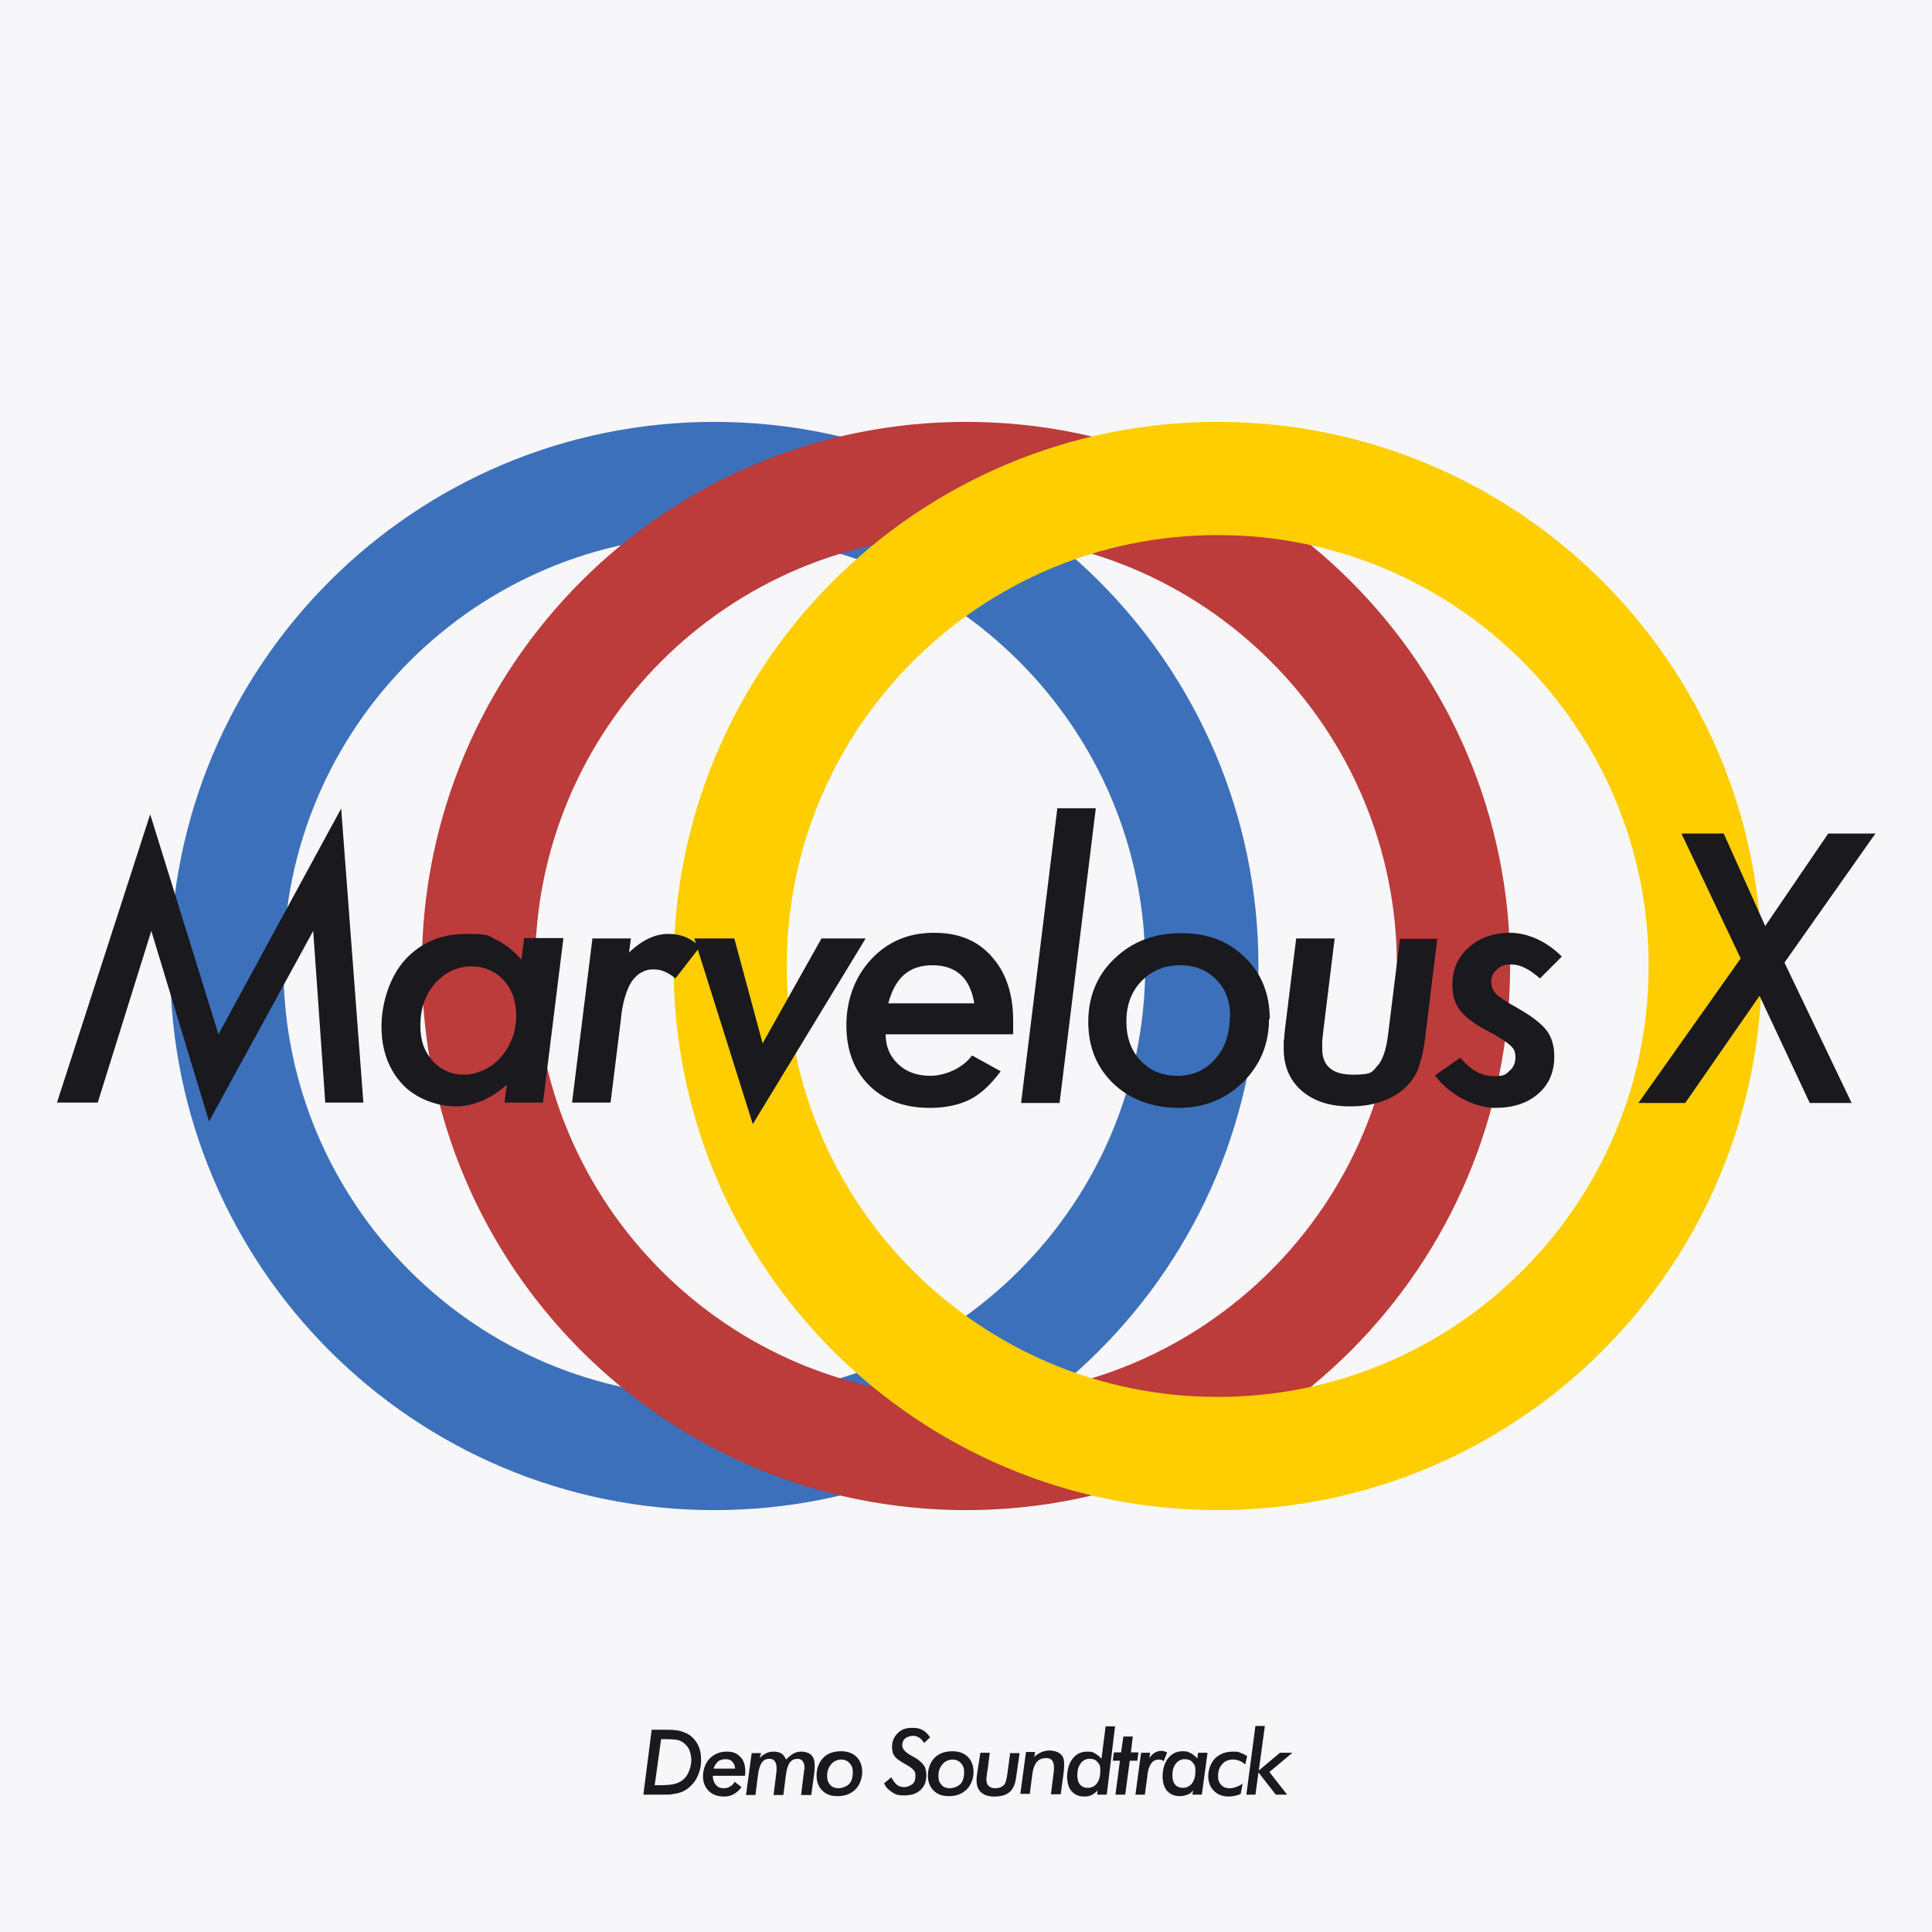
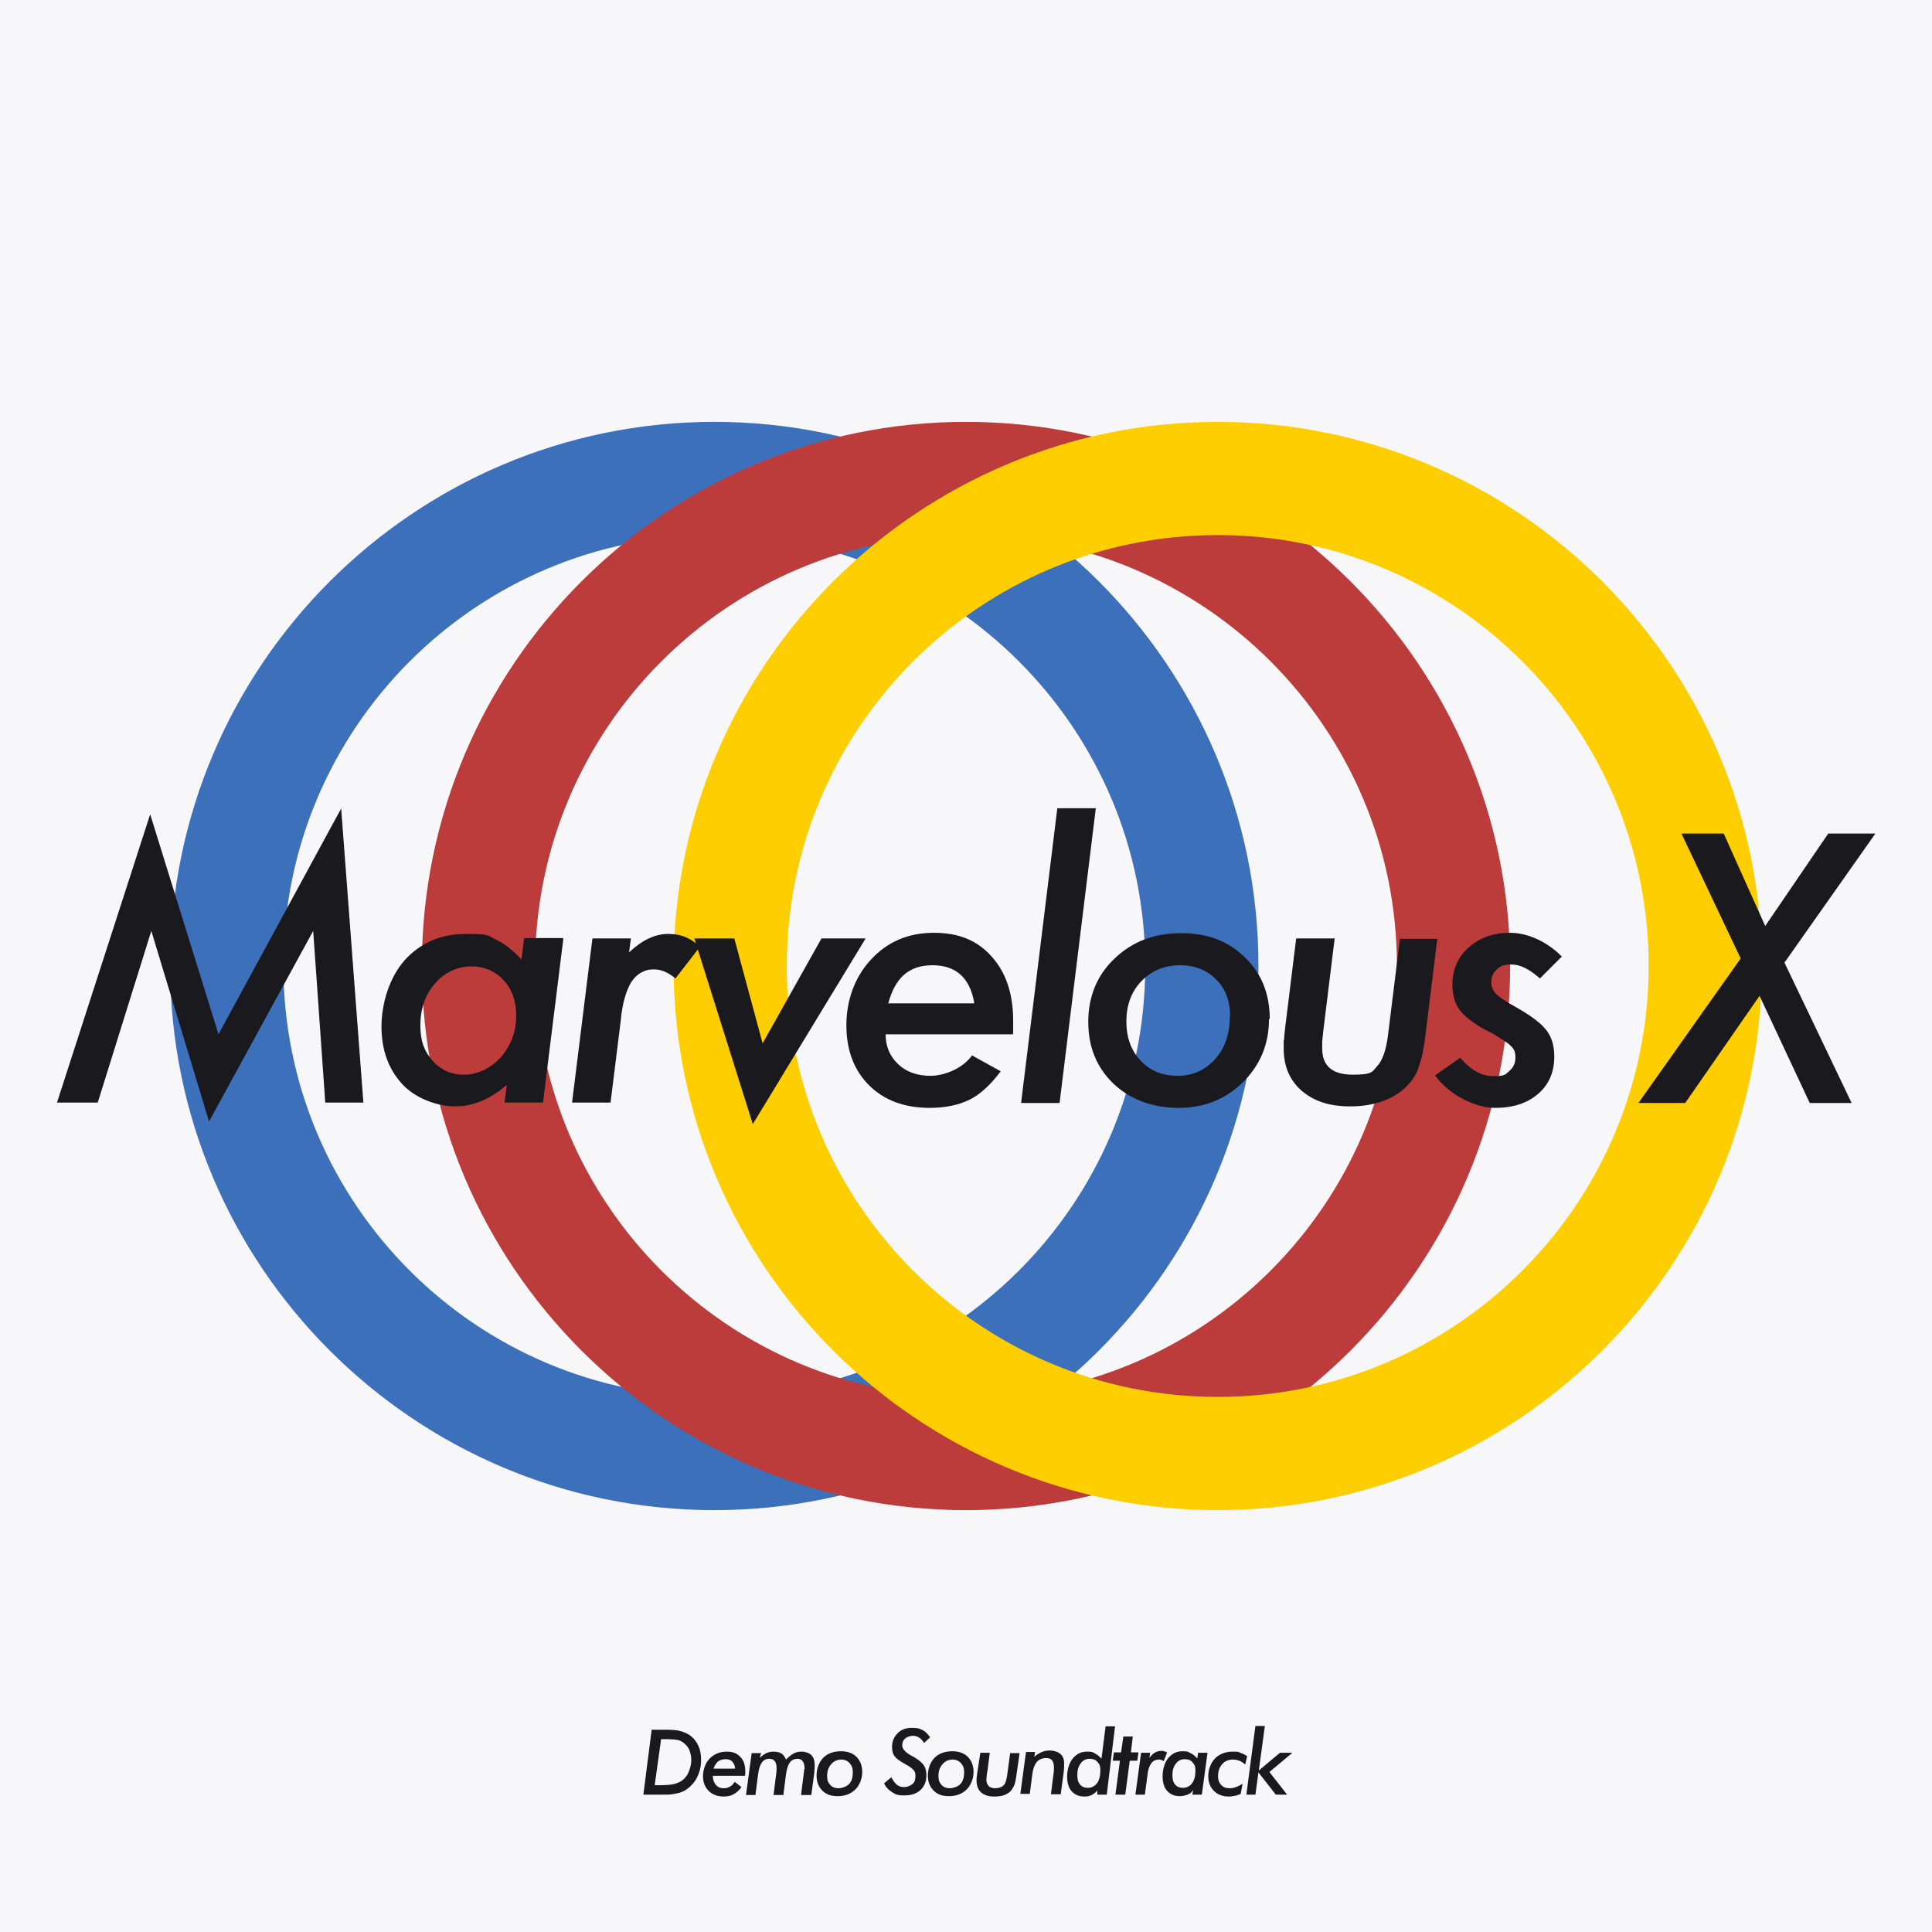
- <svg xmlns="http://www.w3.org/2000/svg" version="1.1" viewBox="0 0 512 512">
-   <defs>
-     <style>
-       .cls-1 {
-         stroke: #ffce00;
-       }
- 
-       .cls-1, .cls-2, .cls-3 {
-         fill: none;
-         stroke-linecap: round;
-         stroke-linejoin: round;
-         stroke-width: 30px;
-       }
- 
-       .cls-2 {
-         stroke: #bc3b3b;
-       }
- 
-       .cls-3 {
-         stroke: #3c70ba;
-       }
- 
-       .cls-4 {
-         fill: #19191e;
-       }
- 
-       .cls-5 {
-         fill: #f7f7f9;
-       }
-     </style>
-   </defs>
+ <svg xmlns="http://www.w3.org/2000/svg" version="1.1" id="레이어_1" x="0px" y="0px" viewBox="0 0 512 512" style="enable-background:new 0 0 512 512;" xml:space="preserve">
+   <style type="text/css">
+ 	.st0{fill:#F7F7F9;}
+ 	.st1{fill:#3C70BA;}
+ 	.st2{fill:#BC3B3B;}
+ 	.st3{fill:#FFCE00;}
+ 	.st4{fill:#19191E;}
+ </style>
+   <rect class="st0" width="512" height="512" />
  <g>
-     <g id="_레이어_1" data-name="레이어_1">
-       <rect class="cls-5" width="512" height="512" />
-       <g>
-         <circle class="cls-3" cx="189.3" cy="256" r="129.2" />
-         <circle class="cls-2" cx="256" cy="256" r="129.2" />
-         <circle class="cls-1" cx="322.7" cy="256" r="129.2" />
-       </g>
-       <g>
-         <path class="cls-4" d="M170.5,475.6l2.2-17.2h3.6c1.9,0,3.3.1,4.2.4s1.7.6,2.5,1.2c.9.7,1.6,1.6,2.1,2.7s.7,2.3.7,3.7-.2,2.4-.6,3.5-.9,2.1-1.7,2.9c-.5.6-1.1,1.1-1.7,1.5s-1.3.7-2.1.9c-.5.1-1,.2-1.6.3s-1.3.1-2.1.1h-5.5ZM173.5,473.1h1c1.9,0,3.3-.1,4.1-.3s1.5-.5,2.1-.9c.8-.6,1.4-1.3,1.8-2.3s.7-2,.7-3.1-.2-1.9-.5-2.7-.9-1.4-1.5-1.9c-.5-.4-1.1-.7-1.7-.8s-1.7-.2-3.2-.2h-1.1l-1.7,12.2Z" />
-         <path class="cls-4" d="M194.7,472.2l1.8,1.4c-.6.9-1.4,1.5-2.1,1.9s-1.6.6-2.6.6c-1.6,0-3-.5-4-1.5s-1.5-2.3-1.5-3.9.6-3.5,1.8-4.7,2.7-1.8,4.5-1.8,2.7.5,3.6,1.4,1.3,2.2,1.3,3.8v.5c0,.2,0,.5-.1.7h-8.5c0,1,.3,1.8.8,2.4s1.2.9,2,.9,1.1-.1,1.7-.4,1-.8,1.3-1.3ZM189.1,468.7h5.7c0-.8-.3-1.3-.7-1.8s-1-.7-1.8-.7-1.6.2-2.1.7-.9,1.1-1.1,1.8Z" />
-         <path class="cls-4" d="M212.3,475.6l.8-6.4c0-.1,0-.3.1-.4s0-.3,0-.4c0-.7-.2-1.3-.5-1.7s-.8-.6-1.3-.6c-.9,0-1.6.3-2.1,1s-.8,1.7-1,3.1l-.7,5.5h-2.6l.8-6.4v-.8c0-.8-.2-1.4-.5-1.8s-.8-.6-1.4-.6c-.9,0-1.5.3-2,1s-.8,1.7-1,3.1l-.7,5.5h-2.5l1.5-11.1h2.5l-.4,1.3c.6-.6,1.2-1,1.8-1.3s1.3-.4,2-.4,1.5.2,2,.5.9.9,1.2,1.6c.7-.7,1.3-1.2,2-1.6s1.4-.5,2.2-.5,1.9.3,2.5.9.9,1.5.9,2.6v.8c0,.3-.1.7-.1,1.3l-.8,5.9h-2.7Z" />
-         <path class="cls-4" d="M222.9,464.1c1.7,0,3.1.5,4.1,1.5s1.5,2.4,1.5,4-.6,3.4-1.8,4.6-2.8,1.8-4.7,1.8-3.1-.5-4.1-1.5-1.5-2.3-1.5-4,.6-3.5,1.8-4.7,2.8-1.7,4.7-1.7ZM223,466.3c-1.1,0-2,.4-2.7,1.2s-1.1,1.8-1.1,3.1.3,1.8.8,2.4,1.3.9,2.2.9,2.1-.4,2.8-1.1,1-1.8,1-3.1-.3-1.8-.8-2.4-1.3-1-2.2-1Z" />
-         <path class="cls-4" d="M234.3,472.6l1.9-1.6c.5.9,1,1.6,1.5,2s1.2.6,1.9.6,1.6-.3,2.2-.8.8-1.2.8-2.1-.1-1.1-.4-1.5-.8-.8-1.6-1.3c-.2-.1-.4-.2-.7-.4-1.3-.7-2.1-1.3-2.6-1.8-.3-.4-.6-.8-.7-1.2s-.2-1-.2-1.5c0-1.5.5-2.7,1.5-3.7s2.2-1.4,3.8-1.4,2,.2,2.8.6,1.4,1.1,2,1.9l-1.6,1.5c-.4-.6-.8-1.1-1.3-1.4s-1-.5-1.6-.5-1.5.2-2.1.7-.8,1.1-.8,1.9.8,1.8,2.3,2.6c.4.2.7.4.9.5,1.2.7,2,1.4,2.5,2.1s.7,1.6.7,2.7c0,1.6-.5,2.9-1.6,3.9s-2.5,1.4-4.3,1.4-2.3-.3-3.1-.8-1.7-1.2-2.2-2.4Z" />
-         <path class="cls-4" d="M252.4,464.1c1.7,0,3.1.5,4.1,1.5s1.5,2.4,1.5,4-.6,3.4-1.8,4.6c-1.2,1.2-2.8,1.8-4.7,1.8s-3.1-.5-4.1-1.5-1.5-2.3-1.5-4,.6-3.5,1.8-4.7,2.9-1.7,4.7-1.7ZM252.5,466.3c-1.1,0-2,.4-2.7,1.2s-1.1,1.8-1.1,3.1.3,1.8.8,2.4,1.3.9,2.2.9,2.1-.4,2.8-1.1,1-1.8,1-3.1-.3-1.8-.8-2.4-1.3-1-2.2-1Z" />
-         <path class="cls-4" d="M259.8,464.5h2.5l-.6,4.7c0,.1,0,.2-.1.4-.1,1-.2,1.7-.2,2,0,.7.2,1.3.6,1.7s1,.6,1.7.6c1,0,1.8-.3,2.3-.8s.8-1.6,1-3.3l.7-5.2h2.5l-.8,5.6c-.2,1.5-.4,2.5-.7,3.1s-.6,1.1-1,1.5c-.5.4-1.1.8-1.8,1s-1.5.3-2.4.3c-1.6,0-2.7-.4-3.5-1.1s-1.2-1.8-1.2-3.1.1-1.1.2-2.2h0l.8-5.2Z" />
-         <path class="cls-4" d="M278.5,475.6l.8-6.4v-1c0-.7-.2-1.3-.5-1.7s-.9-.6-1.5-.6c-1,0-1.9.3-2.5,1s-1,1.7-1.2,3.1l-.7,5.4h-2.5l1.5-11.1h2.4l-.2,1.3c.6-.6,1.3-1,2-1.3s1.4-.4,2.2-.4,2,.3,2.7.9,1,1.4,1,2.5v1c0,.4-.1.8-.1,1.3l-.8,5.9h-2.6q0,.1,0,.1Z" />
-         <path class="cls-4" d="M293.3,475.6h-2.5v-1.1c-.4.5-.9.9-1.5,1.2s-1.2.4-1.9.4c-1.5,0-2.6-.5-3.4-1.4s-1.2-2.2-1.2-3.9.5-3.6,1.5-4.8,2.2-1.8,3.8-1.8,1.5.2,2.1.5,1.2.8,1.7,1.4l1.1-8.6h2.5l-2.2,18.1ZM285.5,470.4c0,1.1.2,1.9.7,2.5s1.2.9,2.1.9,1.8-.4,2.4-1.2.9-1.9.9-3.4-.3-1.7-.8-2.3-1.2-.8-2.1-.8-1.7.4-2.3,1.2-.9,1.8-.9,3.1Z" />
-         <path class="cls-4" d="M295.6,475.6l1.2-9h-1.9l.3-2.2h1.9l.6-4.2h2.5l-.5,4.2h2l-.3,2.2h-2l-1.2,9h-2.6Z" />
-         <path class="cls-4" d="M308.4,466.7c-.2-.1-.4-.2-.6-.3s-.4-.1-.6-.1c-.9,0-1.6.3-2.1,1s-.9,1.7-1,3.1l-.7,5.2h-2.5l1.5-11.1h2.4l-.2,1.4c.4-.6.9-1.1,1.4-1.4s1.1-.5,1.7-.5.5,0,.8.1.5.2.8.3l-.9,2.3Z" />
-         <path class="cls-4" d="M318.5,475.6h-2.5l.2-1.2c-.4.6-.9,1-1.5,1.2s-1.2.4-2,.4c-1.5,0-2.6-.5-3.4-1.4s-1.2-2.2-1.2-3.9.5-3.6,1.5-4.8,2.2-1.8,3.8-1.8,1.4.2,2.1.5,1.2.8,1.8,1.4l.2-1.5h2.5l-1.5,11.1ZM310.7,470.4c0,1.1.2,1.9.7,2.5s1.2.9,2.1.9,1.8-.4,2.4-1.2.9-1.9.9-3.3-.3-1.7-.8-2.3-1.2-.8-2.1-.8-1.7.4-2.3,1.2-.9,1.7-.9,3Z" />
-         <path class="cls-4" d="M330,467.6c-.5-.4-1-.8-1.6-1s-1.1-.3-1.7-.3c-1.1,0-2.1.4-2.8,1.2s-1.1,1.8-1.1,3.1.3,1.8.8,2.4,1.3.9,2.2.9,1.1-.1,1.7-.3,1.2-.5,1.8-.9l-.5,2.7c-.5.2-.9.4-1.5.5s-1,.2-1.6.2c-1.7,0-3-.5-4-1.5s-1.5-2.3-1.5-3.9.6-3.5,1.8-4.7,2.8-1.8,4.7-1.8,1.4.1,2,.3,1.2.5,1.8.9l-.5,2.2Z" />
-         <path class="cls-4" d="M330.3,475.6l2.4-18.2h2.5l-1.6,11.8,5.6-4.7h3.3l-6.1,5.1,4.7,6h-3l-4.6-5.9-.8,5.9h-2.4Z" />
-       </g>
-       <g>
-         <path class="cls-4" d="M90.4,214.1l5.9,78.1h-10.1l-3.2-45.5-27.6,50.5-15.3-50.5-14.2,45.5h-10.8l24.7-76.4,18.1,58.3,32.6-60Z" />
-         <path class="cls-4" d="M149.3,248.7l-5.4,43.5h-10.2l.6-4.7c-4.4,3.8-8.9,5.7-13.6,5.7s-10.5-2-14.1-5.9c-3.6-3.9-5.5-9-5.5-15.2s2.1-13.1,6.2-17.7c4.2-4.6,9.6-6.9,16.2-6.9s5.8.5,7.9,1.5c2.2,1,4.5,2.8,6.8,5.3l.7-5.7h10.2ZM136.8,269.2c0-3.9-1.1-7-3.3-9.4-2.2-2.4-5.1-3.7-8.6-3.7s-7,1.5-9.6,4.5c-2.6,3-3.9,6.7-3.9,11.1s1.1,6.9,3.2,9.4c2.2,2.4,4.9,3.7,8.3,3.7s7-1.5,9.8-4.6c2.7-3.1,4.1-6.8,4.1-11Z" />
-         <path class="cls-4" d="M167.2,248.7l-.5,3.7c3.5-3.3,6.9-4.9,10.4-4.9s5.9,1.1,8.4,3.4l-6.5,8.4c-1.9-1.6-3.8-2.4-5.6-2.4s-2.4.3-3.4.8c-1,.5-1.8,1.3-2.6,2.4-.7,1.1-1.3,2.5-1.8,4.2-.5,1.7-.9,3.8-1.1,6.2l-2.7,21.7h-10.2l5.4-43.5h10.2Z" />
-         <path class="cls-4" d="M229.4,248.7l-29.9,49.2-15.5-49.2h10.6l7.5,27.8,15.6-27.8h11.7Z" />
-         <path class="cls-4" d="M234.7,274.1c0,3.2,1.1,5.8,3.3,7.9,2.2,2.1,5.1,3.1,8.6,3.1s8.4-1.8,11-5.4l7.6,4.2c-2.7,3.6-5.4,6.1-8.2,7.5-2.8,1.4-6.4,2.2-10.6,2.2-6.7,0-12.1-2-16.1-6-4-4-6-9.3-6-15.9s2.2-12.8,6.6-17.5c4.4-4.7,9.9-7,16.6-7s11.6,2.1,15.3,6.3c3.8,4.2,5.7,9.9,5.7,17s0,1.9-.1,3.6h-33.6ZM258.2,265.9c-1.1-6.7-4.8-10.1-11.1-10.1s-9.9,3.4-11.7,10.1h22.9Z" />
-         <path class="cls-4" d="M290.4,214.2l-9.6,78.1h-10.2l9.6-78.1h10.2Z" />
-         <path class="cls-4" d="M336.3,270c0,6.7-2.3,12.2-6.9,16.8-4.6,4.5-10.3,6.8-17,6.8s-12.8-2.1-17.3-6.4c-4.5-4.3-6.7-9.8-6.7-16.4s2.3-12.4,7-16.8c4.7-4.5,10.5-6.7,17.6-6.7s12.5,2.1,16.9,6.4c4.4,4.2,6.6,9.7,6.6,16.4ZM326,269.5c0-4.2-1.2-7.5-3.7-9.9-2.4-2.5-5.6-3.8-9.6-3.8s-7.5,1.4-10.2,4.2c-2.7,2.8-4,6.4-4,10.7s1.3,7.8,3.8,10.4c2.5,2.7,5.8,4,9.8,4s7.3-1.5,9.9-4.4c2.6-2.9,3.9-6.6,3.9-11.2Z" />
-         <path class="cls-4" d="M380.9,248.7l-3.1,25.3c-.2,2.2-.6,4-.9,5.6-.4,1.6-.8,2.9-1.2,4-.9,2.1-2.3,3.9-4.3,5.5-3.5,2.7-8,4.1-13.6,4.1s-9.6-1.4-12.8-4.1c-3.2-2.8-4.8-6.5-4.8-11.1s0-1.5.1-2.5c0-1,.2-2,.3-3.3l2.9-23.5h10.2l-3,24.4c-.1,1-.2,2-.3,2.8,0,.8,0,1.4,0,2,0,4.6,2.7,6.9,8.1,6.9s5.1-.8,6.5-2.3c1.4-1.5,2.3-4.2,2.8-7.9l3.2-25.8h10.2Z" />
-         <path class="cls-4" d="M413.9,253.5l-5.8,5.8c-2.7-2.4-5.2-3.7-7.5-3.7s-2.9.4-3.9,1.3c-1,.9-1.5,2-1.5,3.3s.4,2.3,1.3,3.2c.9.9,2.7,2.1,5.4,3.6,3.9,2.2,6.5,4.2,7.9,6,1.4,1.8,2.1,4.1,2.1,7,0,4.1-1.4,7.4-4.3,9.9-2.9,2.5-6.7,3.7-11.4,3.7s-11.7-2.9-15.9-8.6l6.7-4.7c2.7,3.3,5.7,4.9,8.8,4.9s3.2-.5,4.2-1.4c1.1-.9,1.6-2.1,1.6-3.6s-.4-2.3-1.3-3.1c-.4-.4-1.2-1-2.3-1.7-1.1-.7-2.5-1.6-4.4-2.5-3.3-1.8-5.5-3.6-6.8-5.3-1.3-1.8-1.9-4-1.9-6.7,0-3.9,1.4-7.2,4.3-9.8,2.9-2.6,6.6-3.9,11-3.9s9.5,2.1,13.6,6.2Z" />
-         <path class="cls-4" d="M472.9,255.1l17.8,37.2h-11.1l-13.3-28.4-19.7,28.4h-12.4l27.1-38.3-15.7-33.1h11.2l11,24.5,16.7-24.5h12.5l-24.1,34.2Z" />
-       </g>
+     <g>
+       <path class="st1" d="M189.3,400.2c-79.5,0-144.2-64.7-144.2-144.2c0-79.5,64.7-144.2,144.2-144.2c79.5,0,144.2,64.7,144.2,144.2    C333.5,335.5,268.8,400.2,189.3,400.2z M189.3,141.8c-63,0-114.2,51.2-114.2,114.2c0,63,51.2,114.2,114.2,114.2    c63,0,114.2-51.2,114.2-114.2C303.5,193,252.3,141.8,189.3,141.8z" />
+     </g>
+     <g>
+       <path class="st2" d="M256,400.2c-79.5,0-144.2-64.7-144.2-144.2c0-79.5,64.7-144.2,144.2-144.2c79.5,0,144.2,64.7,144.2,144.2    C400.2,335.5,335.5,400.2,256,400.2z M256,141.8c-63,0-114.2,51.2-114.2,114.2c0,63,51.2,114.2,114.2,114.2    c63,0,114.2-51.2,114.2-114.2C370.2,193,319,141.8,256,141.8z" />
+     </g>
+     <g>
+       <path class="st3" d="M322.7,400.2c-79.5,0-144.2-64.7-144.2-144.2c0-79.5,64.7-144.2,144.2-144.2c79.5,0,144.2,64.7,144.2,144.2    C466.9,335.5,402.2,400.2,322.7,400.2z M322.7,141.8c-63,0-114.2,51.2-114.2,114.2c0,63,51.2,114.2,114.2,114.2    S436.9,319,436.9,256C436.9,193,385.7,141.8,322.7,141.8z" />
    </g>
  </g>
+   <g>
+     <path class="st4" d="M170.5,475.6l2.2-17.2h3.6c1.9,0,3.3,0.1,4.2,0.4s1.7,0.6,2.5,1.2c0.9,0.7,1.6,1.6,2.1,2.7s0.7,2.3,0.7,3.7   s-0.2,2.4-0.6,3.5s-0.9,2.1-1.7,2.9c-0.5,0.6-1.1,1.1-1.7,1.5s-1.3,0.7-2.1,0.9c-0.5,0.1-1,0.2-1.6,0.3s-1.3,0.1-2.1,0.1H170.5   L170.5,475.6z M173.5,473.1h1c1.9,0,3.3-0.1,4.1-0.3s1.5-0.5,2.1-0.9c0.8-0.6,1.4-1.3,1.8-2.3s0.7-2,0.7-3.1s-0.2-1.9-0.5-2.7   s-0.9-1.4-1.5-1.9c-0.5-0.4-1.1-0.7-1.7-0.8s-1.7-0.2-3.2-0.2h-1.1L173.5,473.1L173.5,473.1z" />
+     <path class="st4" d="M194.7,472.2l1.8,1.4c-0.6,0.9-1.4,1.5-2.1,1.9s-1.6,0.6-2.6,0.6c-1.6,0-3-0.5-4-1.5s-1.5-2.3-1.5-3.9   s0.6-3.5,1.8-4.7s2.7-1.8,4.5-1.8s2.7,0.5,3.6,1.4s1.3,2.2,1.3,3.8v0.5c0,0.2,0,0.5-0.1,0.7h-8.5c0,1,0.3,1.8,0.8,2.4   s1.2,0.9,2,0.9s1.1-0.1,1.7-0.4S194.4,472.7,194.7,472.2z M189.1,468.7h5.7c0-0.8-0.3-1.3-0.7-1.8s-1-0.7-1.8-0.7s-1.6,0.2-2.1,0.7   S189.3,468,189.1,468.7L189.1,468.7z" />
+     <path class="st4" d="M212.3,475.6l0.8-6.4c0-0.1,0-0.3,0.1-0.4s0-0.3,0-0.4c0-0.7-0.2-1.3-0.5-1.7s-0.8-0.6-1.3-0.6   c-0.9,0-1.6,0.3-2.1,1s-0.8,1.7-1,3.1l-0.7,5.5H205l0.8-6.4v-0.8c0-0.8-0.2-1.4-0.5-1.8s-0.8-0.6-1.4-0.6c-0.9,0-1.5,0.3-2,1   s-0.8,1.7-1,3.1l-0.7,5.5h-2.5l1.5-11.1h2.5l-0.4,1.3c0.6-0.6,1.2-1,1.8-1.3s1.3-0.4,2-0.4s1.5,0.2,2,0.5s0.9,0.9,1.2,1.6   c0.7-0.7,1.3-1.2,2-1.6s1.4-0.5,2.2-0.5s1.9,0.3,2.5,0.9s0.9,1.5,0.9,2.6v0.8c0,0.3-0.1,0.7-0.1,1.3l-0.8,5.9h-2.7V475.6z" />
+     <path class="st4" d="M222.9,464.1c1.7,0,3.1,0.5,4.1,1.5s1.5,2.4,1.5,4s-0.6,3.4-1.8,4.6s-2.8,1.8-4.7,1.8s-3.1-0.5-4.1-1.5   s-1.5-2.3-1.5-4s0.6-3.5,1.8-4.7S221,464.1,222.9,464.1L222.9,464.1z M223,466.3c-1.1,0-2,0.4-2.7,1.2s-1.1,1.8-1.1,3.1   s0.3,1.8,0.8,2.4s1.3,0.9,2.2,0.9s2.1-0.4,2.8-1.1s1-1.8,1-3.1s-0.3-1.8-0.8-2.4S223.9,466.3,223,466.3z" />
+     <path class="st4" d="M234.3,472.6l1.9-1.6c0.5,0.9,1,1.6,1.5,2s1.2,0.6,1.9,0.6s1.6-0.3,2.2-0.8s0.8-1.2,0.8-2.1s-0.1-1.1-0.4-1.5   s-0.8-0.8-1.6-1.3c-0.2-0.1-0.4-0.2-0.7-0.4c-1.3-0.7-2.1-1.3-2.6-1.8c-0.3-0.4-0.6-0.8-0.7-1.2s-0.2-1-0.2-1.5   c0-1.5,0.5-2.7,1.5-3.7s2.2-1.4,3.8-1.4s2,0.2,2.8,0.6s1.4,1.1,2,1.9l-1.6,1.5c-0.4-0.6-0.8-1.1-1.3-1.4s-1-0.5-1.6-0.5   s-1.5,0.2-2.1,0.7s-0.8,1.1-0.8,1.9s0.8,1.8,2.3,2.6c0.4,0.2,0.7,0.4,0.9,0.5c1.2,0.7,2,1.4,2.5,2.1s0.7,1.6,0.7,2.7   c0,1.6-0.5,2.9-1.6,3.9s-2.5,1.4-4.3,1.4s-2.3-0.3-3.1-0.8S234.8,473.8,234.3,472.6L234.3,472.6z" />
+     <path class="st4" d="M252.4,464.1c1.7,0,3.1,0.5,4.1,1.5s1.5,2.4,1.5,4s-0.6,3.4-1.8,4.6c-1.2,1.2-2.8,1.8-4.7,1.8   s-3.1-0.5-4.1-1.5s-1.5-2.3-1.5-4s0.6-3.5,1.8-4.7S250.6,464.1,252.4,464.1L252.4,464.1z M252.5,466.3c-1.1,0-2,0.4-2.7,1.2   s-1.1,1.8-1.1,3.1s0.3,1.8,0.8,2.4s1.3,0.9,2.2,0.9s2.1-0.4,2.8-1.1s1-1.8,1-3.1s-0.3-1.8-0.8-2.4S253.4,466.3,252.5,466.3z" />
+     <path class="st4" d="M259.8,464.5h2.5l-0.6,4.7c0,0.1,0,0.2-0.1,0.4c-0.1,1-0.2,1.7-0.2,2c0,0.7,0.2,1.3,0.6,1.7s1,0.6,1.7,0.6   c1,0,1.8-0.3,2.3-0.8s0.8-1.6,1-3.3l0.7-5.2h2.5l-0.8,5.6c-0.2,1.5-0.4,2.5-0.7,3.1s-0.6,1.1-1,1.5c-0.5,0.4-1.1,0.8-1.8,1   s-1.5,0.3-2.4,0.3c-1.6,0-2.7-0.4-3.5-1.1s-1.2-1.8-1.2-3.1s0.1-1.1,0.2-2.2l0,0L259.8,464.5z" />
+     <path class="st4" d="M278.5,475.6l0.8-6.4v-1c0-0.7-0.2-1.3-0.5-1.7s-0.9-0.6-1.5-0.6c-1,0-1.9,0.3-2.5,1s-1,1.7-1.2,3.1l-0.7,5.4   h-2.5l1.5-11.1h2.4l-0.2,1.3c0.6-0.6,1.3-1,2-1.3s1.4-0.4,2.2-0.4s2,0.3,2.7,0.9s1,1.4,1,2.5v1c0,0.4-0.1,0.8-0.1,1.3l-0.8,5.9   h-2.6C278.5,475.6,278.5,475.6,278.5,475.6L278.5,475.6z" />
+     <path class="st4" d="M293.3,475.6h-2.5v-1.1c-0.4,0.5-0.9,0.9-1.5,1.2s-1.2,0.4-1.9,0.4c-1.5,0-2.6-0.5-3.4-1.4s-1.2-2.2-1.2-3.9   s0.5-3.6,1.5-4.8s2.2-1.8,3.8-1.8s1.5,0.2,2.1,0.5s1.2,0.8,1.7,1.4l1.1-8.6h2.5L293.3,475.6L293.3,475.6z M285.5,470.4   c0,1.1,0.2,1.9,0.7,2.5s1.2,0.9,2.1,0.9s1.8-0.4,2.4-1.2s0.9-1.9,0.9-3.4s-0.3-1.7-0.8-2.3s-1.2-0.8-2.1-0.8s-1.7,0.4-2.3,1.2   S285.5,469.1,285.5,470.4L285.5,470.4z" />
+     <path class="st4" d="M295.6,475.6l1.2-9h-1.9l0.3-2.2h1.9l0.6-4.2h2.5l-0.5,4.2h2l-0.3,2.2h-2l-1.2,9H295.6z" />
+     <path class="st4" d="M308.4,466.7c-0.2-0.1-0.4-0.2-0.6-0.3s-0.4-0.1-0.6-0.1c-0.9,0-1.6,0.3-2.1,1s-0.9,1.7-1,3.1l-0.7,5.2h-2.5   l1.5-11.1h2.4l-0.2,1.4c0.4-0.6,0.9-1.1,1.4-1.4s1.1-0.5,1.7-0.5s0.5,0,0.8,0.1s0.5,0.2,0.8,0.3L308.4,466.7L308.4,466.7z" />
+     <path class="st4" d="M318.5,475.6H316l0.2-1.2c-0.4,0.6-0.9,1-1.5,1.2s-1.2,0.4-2,0.4c-1.5,0-2.6-0.5-3.4-1.4s-1.2-2.2-1.2-3.9   s0.5-3.6,1.5-4.8s2.2-1.8,3.8-1.8s1.4,0.2,2.1,0.5s1.2,0.8,1.8,1.4l0.2-1.5h2.5L318.5,475.6L318.5,475.6z M310.7,470.4   c0,1.1,0.2,1.9,0.7,2.5s1.2,0.9,2.1,0.9s1.8-0.4,2.4-1.2s0.9-1.9,0.9-3.3s-0.3-1.7-0.8-2.3s-1.2-0.8-2.1-0.8s-1.7,0.4-2.3,1.2   S310.7,469.1,310.7,470.4L310.7,470.4z" />
+     <path class="st4" d="M330,467.6c-0.5-0.4-1-0.8-1.6-1s-1.1-0.3-1.7-0.3c-1.1,0-2.1,0.4-2.8,1.2s-1.1,1.8-1.1,3.1s0.3,1.8,0.8,2.4   s1.3,0.9,2.2,0.9s1.1-0.1,1.7-0.3s1.2-0.5,1.8-0.9l-0.5,2.7c-0.5,0.2-0.9,0.4-1.5,0.5s-1,0.2-1.6,0.2c-1.7,0-3-0.5-4-1.5   s-1.5-2.3-1.5-3.9s0.6-3.5,1.8-4.7s2.8-1.8,4.7-1.8s1.4,0.1,2,0.3s1.2,0.5,1.8,0.9L330,467.6L330,467.6z" />
+     <path class="st4" d="M330.3,475.6l2.4-18.2h2.5l-1.6,11.8l5.6-4.7h3.3l-6.1,5.1l4.7,6h-3l-4.6-5.9l-0.8,5.9L330.3,475.6   L330.3,475.6z" />
+   </g>
+   <g>
+     <path class="st4" d="M90.4,214.1l5.9,78.1H86.2L83,246.7l-27.6,50.5l-15.3-50.5l-14.2,45.5H15.1l24.7-76.4l18.1,58.3l32.6-60H90.4z   " />
+     <path class="st4" d="M149.3,248.7l-5.4,43.5h-10.2l0.6-4.7c-4.4,3.8-8.9,5.7-13.6,5.7s-10.5-2-14.1-5.9s-5.5-9-5.5-15.2   s2.1-13.1,6.2-17.7c4.2-4.6,9.6-6.9,16.2-6.9c6.6,0,5.8,0.5,7.9,1.5c2.2,1,4.5,2.8,6.8,5.3l0.7-5.7h10.2L149.3,248.7z M136.8,269.2   c0-3.9-1.1-7-3.3-9.4s-5.1-3.7-8.6-3.7s-7,1.5-9.6,4.5s-3.9,6.7-3.9,11.1s1.1,6.9,3.2,9.4c2.2,2.4,4.9,3.7,8.3,3.7s7-1.5,9.8-4.6   C135.4,277.1,136.8,273.4,136.8,269.2z" />
+     <path class="st4" d="M167.2,248.7l-0.5,3.7c3.5-3.3,6.9-4.9,10.4-4.9s5.9,1.1,8.4,3.4l-6.5,8.4c-1.9-1.6-3.8-2.4-5.6-2.4   s-2.4,0.3-3.4,0.8s-1.8,1.3-2.6,2.4c-0.7,1.1-1.3,2.5-1.8,4.2s-0.9,3.8-1.1,6.2l-2.7,21.7h-10.2l5.4-43.5L167.2,248.7L167.2,248.7z   " />
+     <path class="st4" d="M229.4,248.7l-29.9,49.2L184,248.7h10.6l7.5,27.8l15.6-27.8H229.4L229.4,248.7z" />
+     <path class="st4" d="M234.7,274.1c0,3.2,1.1,5.8,3.3,7.9s5.1,3.1,8.6,3.1s8.4-1.8,11-5.4l7.6,4.2c-2.7,3.6-5.4,6.1-8.2,7.5   c-2.8,1.4-6.4,2.2-10.6,2.2c-6.7,0-12.1-2-16.1-6s-6-9.3-6-15.9s2.2-12.8,6.6-17.5c4.4-4.7,9.9-7,16.6-7s11.6,2.1,15.3,6.3   c3.8,4.2,5.7,9.9,5.7,17s0,1.9-0.1,3.6L234.7,274.1L234.7,274.1z M258.2,265.9c-1.1-6.7-4.8-10.1-11.1-10.1s-9.9,3.4-11.7,10.1   h22.9H258.2z" />
+     <path class="st4" d="M290.4,214.2l-9.6,78.1h-10.2l9.6-78.1L290.4,214.2L290.4,214.2z" />
+     <path class="st4" d="M336.3,270c0,6.7-2.3,12.2-6.9,16.8c-4.6,4.5-10.3,6.8-17,6.8s-12.8-2.1-17.3-6.4s-6.7-9.8-6.7-16.4   s2.3-12.4,7-16.8c4.7-4.5,10.5-6.7,17.6-6.7s12.5,2.1,16.9,6.4c4.4,4.2,6.6,9.7,6.6,16.4L336.3,270z M326,269.5   c0-4.2-1.2-7.5-3.7-9.9c-2.4-2.5-5.6-3.8-9.6-3.8s-7.5,1.4-10.2,4.2s-4,6.4-4,10.7s1.3,7.8,3.8,10.4c2.5,2.7,5.8,4,9.8,4   s7.3-1.5,9.9-4.4s3.9-6.6,3.9-11.2H326z" />
+     <path class="st4" d="M380.9,248.7l-3.1,25.3c-0.2,2.2-0.6,4-0.9,5.6c-0.4,1.6-0.8,2.9-1.2,4c-0.9,2.1-2.3,3.9-4.3,5.5   c-3.5,2.7-8,4.1-13.6,4.1s-9.6-1.4-12.8-4.1c-3.2-2.8-4.8-6.5-4.8-11.1s0-1.5,0.1-2.5c0-1,0.2-2,0.3-3.3l2.9-23.5h10.2l-3,24.4   c-0.1,1-0.2,2-0.3,2.8c0,0.8,0,1.4,0,2c0,4.6,2.7,6.9,8.1,6.9s5.1-0.8,6.5-2.3s2.3-4.2,2.8-7.9l3.2-25.8h10.2L380.9,248.7z" />
+     <path class="st4" d="M413.9,253.5l-5.8,5.8c-2.7-2.4-5.2-3.7-7.5-3.7s-2.9,0.4-3.9,1.3c-1,0.9-1.5,2-1.5,3.3s0.4,2.3,1.3,3.2   c0.9,0.9,2.7,2.1,5.4,3.6c3.9,2.2,6.5,4.2,7.9,6s2.1,4.1,2.1,7c0,4.1-1.4,7.4-4.3,9.9s-6.7,3.7-11.4,3.7s-11.7-2.9-15.9-8.6   l6.7-4.7c2.7,3.3,5.7,4.9,8.8,4.9s3.2-0.5,4.2-1.4c1.1-0.9,1.6-2.1,1.6-3.6s-0.4-2.3-1.3-3.1c-0.4-0.4-1.2-1-2.3-1.7   c-1.1-0.7-2.5-1.6-4.4-2.5c-3.3-1.8-5.5-3.6-6.8-5.3c-1.3-1.8-1.9-4-1.9-6.7c0-3.9,1.4-7.2,4.3-9.8s6.6-3.9,11-3.9   s9.5,2.1,13.6,6.2L413.9,253.5z" />
+     <path class="st4" d="M472.9,255.1l17.8,37.2h-11.1l-13.3-28.4l-19.7,28.4h-12.4l27.1-38.3l-15.7-33.1h11.2l11,24.5l16.7-24.5H497   L472.9,255.1L472.9,255.1z" />
+   </g>
</svg>
